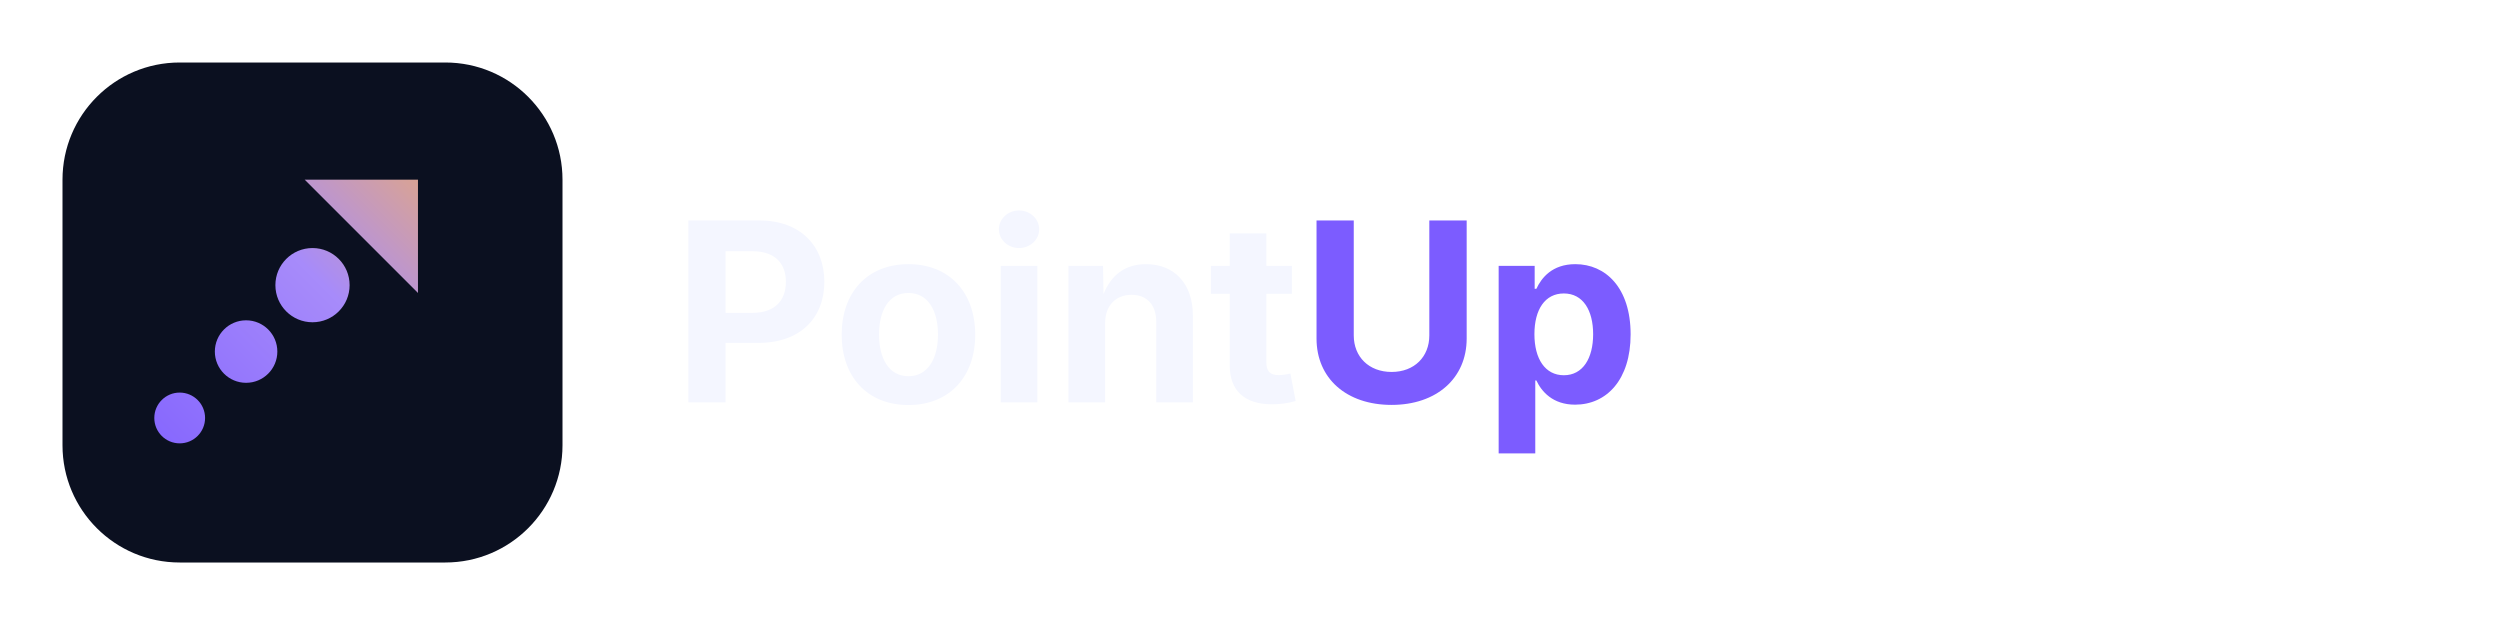
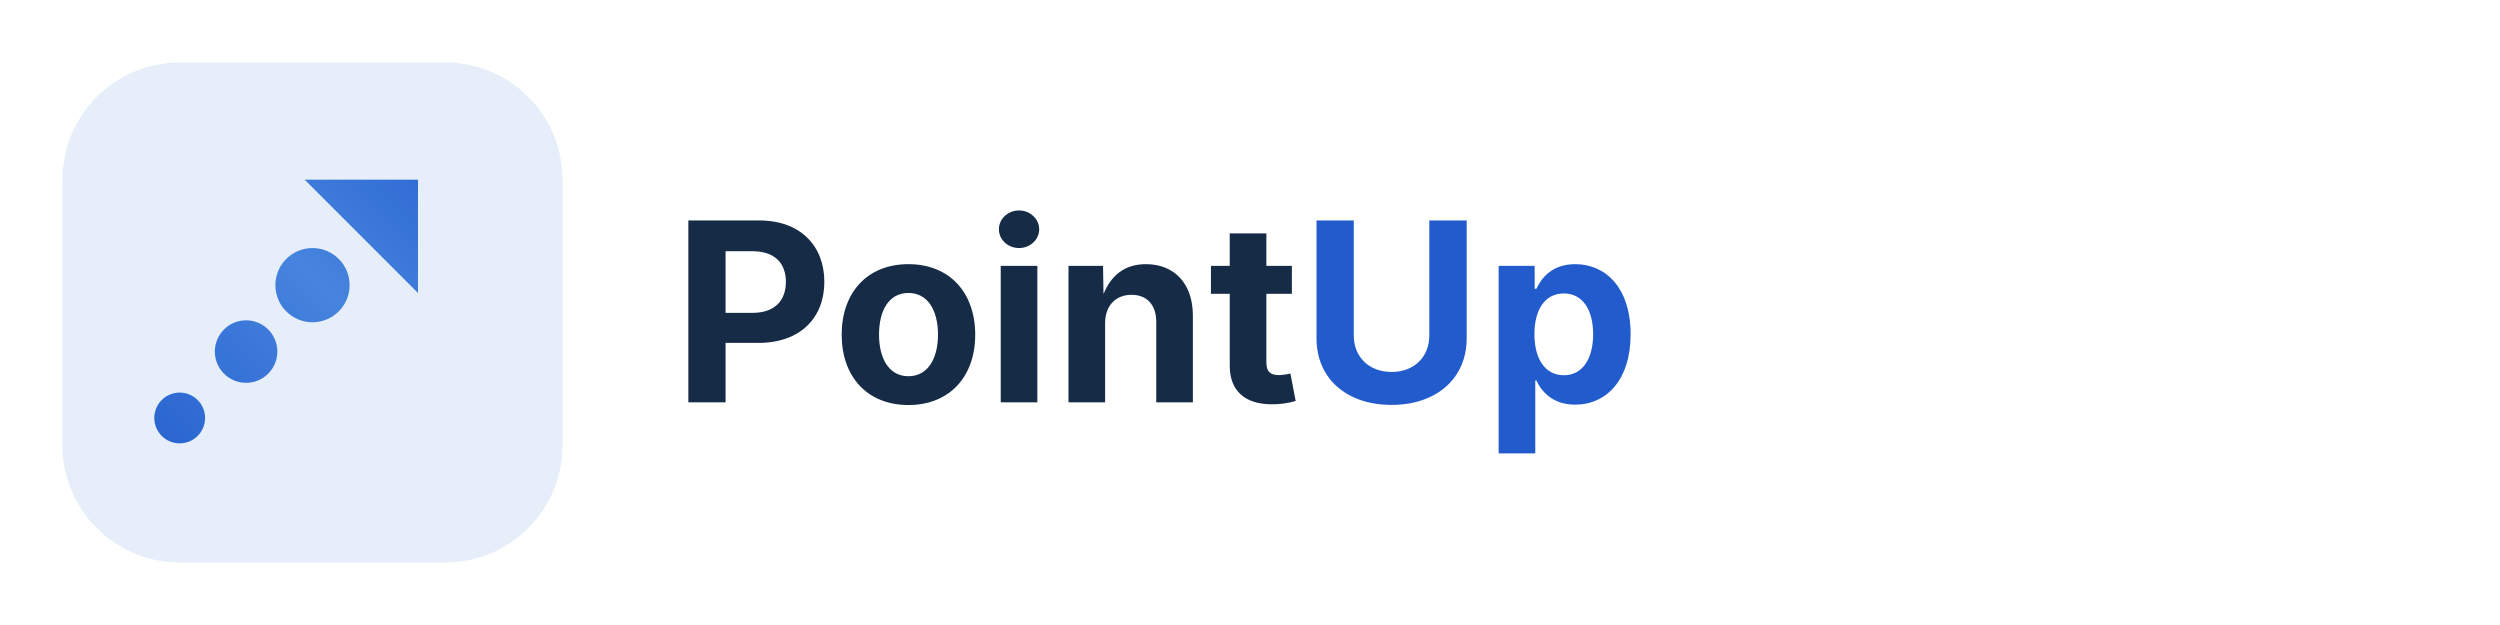
<svg xmlns="http://www.w3.org/2000/svg" width="640" height="160" viewBox="0 0 640 160" role="img" aria-label="PointUp logo">
  <defs>
    <linearGradient id="pu-ascent-h" gradientUnits="userSpaceOnUse" x1="30" y1="130" x2="130" y2="30">
-       <stop offset="0" stop-color="#7C5CFF" />
-       <stop offset="0.55" stop-color="#A78BFA" />
-       <stop offset="1" stop-color="#FFB547" />
+       <stop offset="0" stop-color="#215BCC" />
+       <stop offset="0.55" stop-color="#4684DE" />
+       <stop offset="1" stop-color="#215BCC" />
    </linearGradient>
  </defs>
-   <rect x="16" y="16" width="128" height="128" rx="30" fill="#0B1020" />
+   <rect x="16" y="16" width="128" height="128" rx="30" fill="#E5EEF9" />
  <circle cx="46" cy="107" r="6.5" fill="url(#pu-ascent-h)" />
  <circle cx="63" cy="90" r="8" fill="url(#pu-ascent-h)" />
  <circle cx="80" cy="73" r="9.5" fill="url(#pu-ascent-h)" />
  <path d="M78 46 h29 v29 z" fill="url(#pu-ascent-h)" />
-   <text x="172" y="103" font-family="Sora, Inter, system-ui, sans-serif" font-size="64" font-weight="700" fill="#F4F6FF">Point<tspan fill="#7C5CFF">Up</tspan>
+   <text x="172" y="103" font-family="Sora, Inter, system-ui, sans-serif" font-size="64" font-weight="700" fill="#152B46">Point<tspan fill="#215BCC">Up</tspan>
  </text>
</svg>
